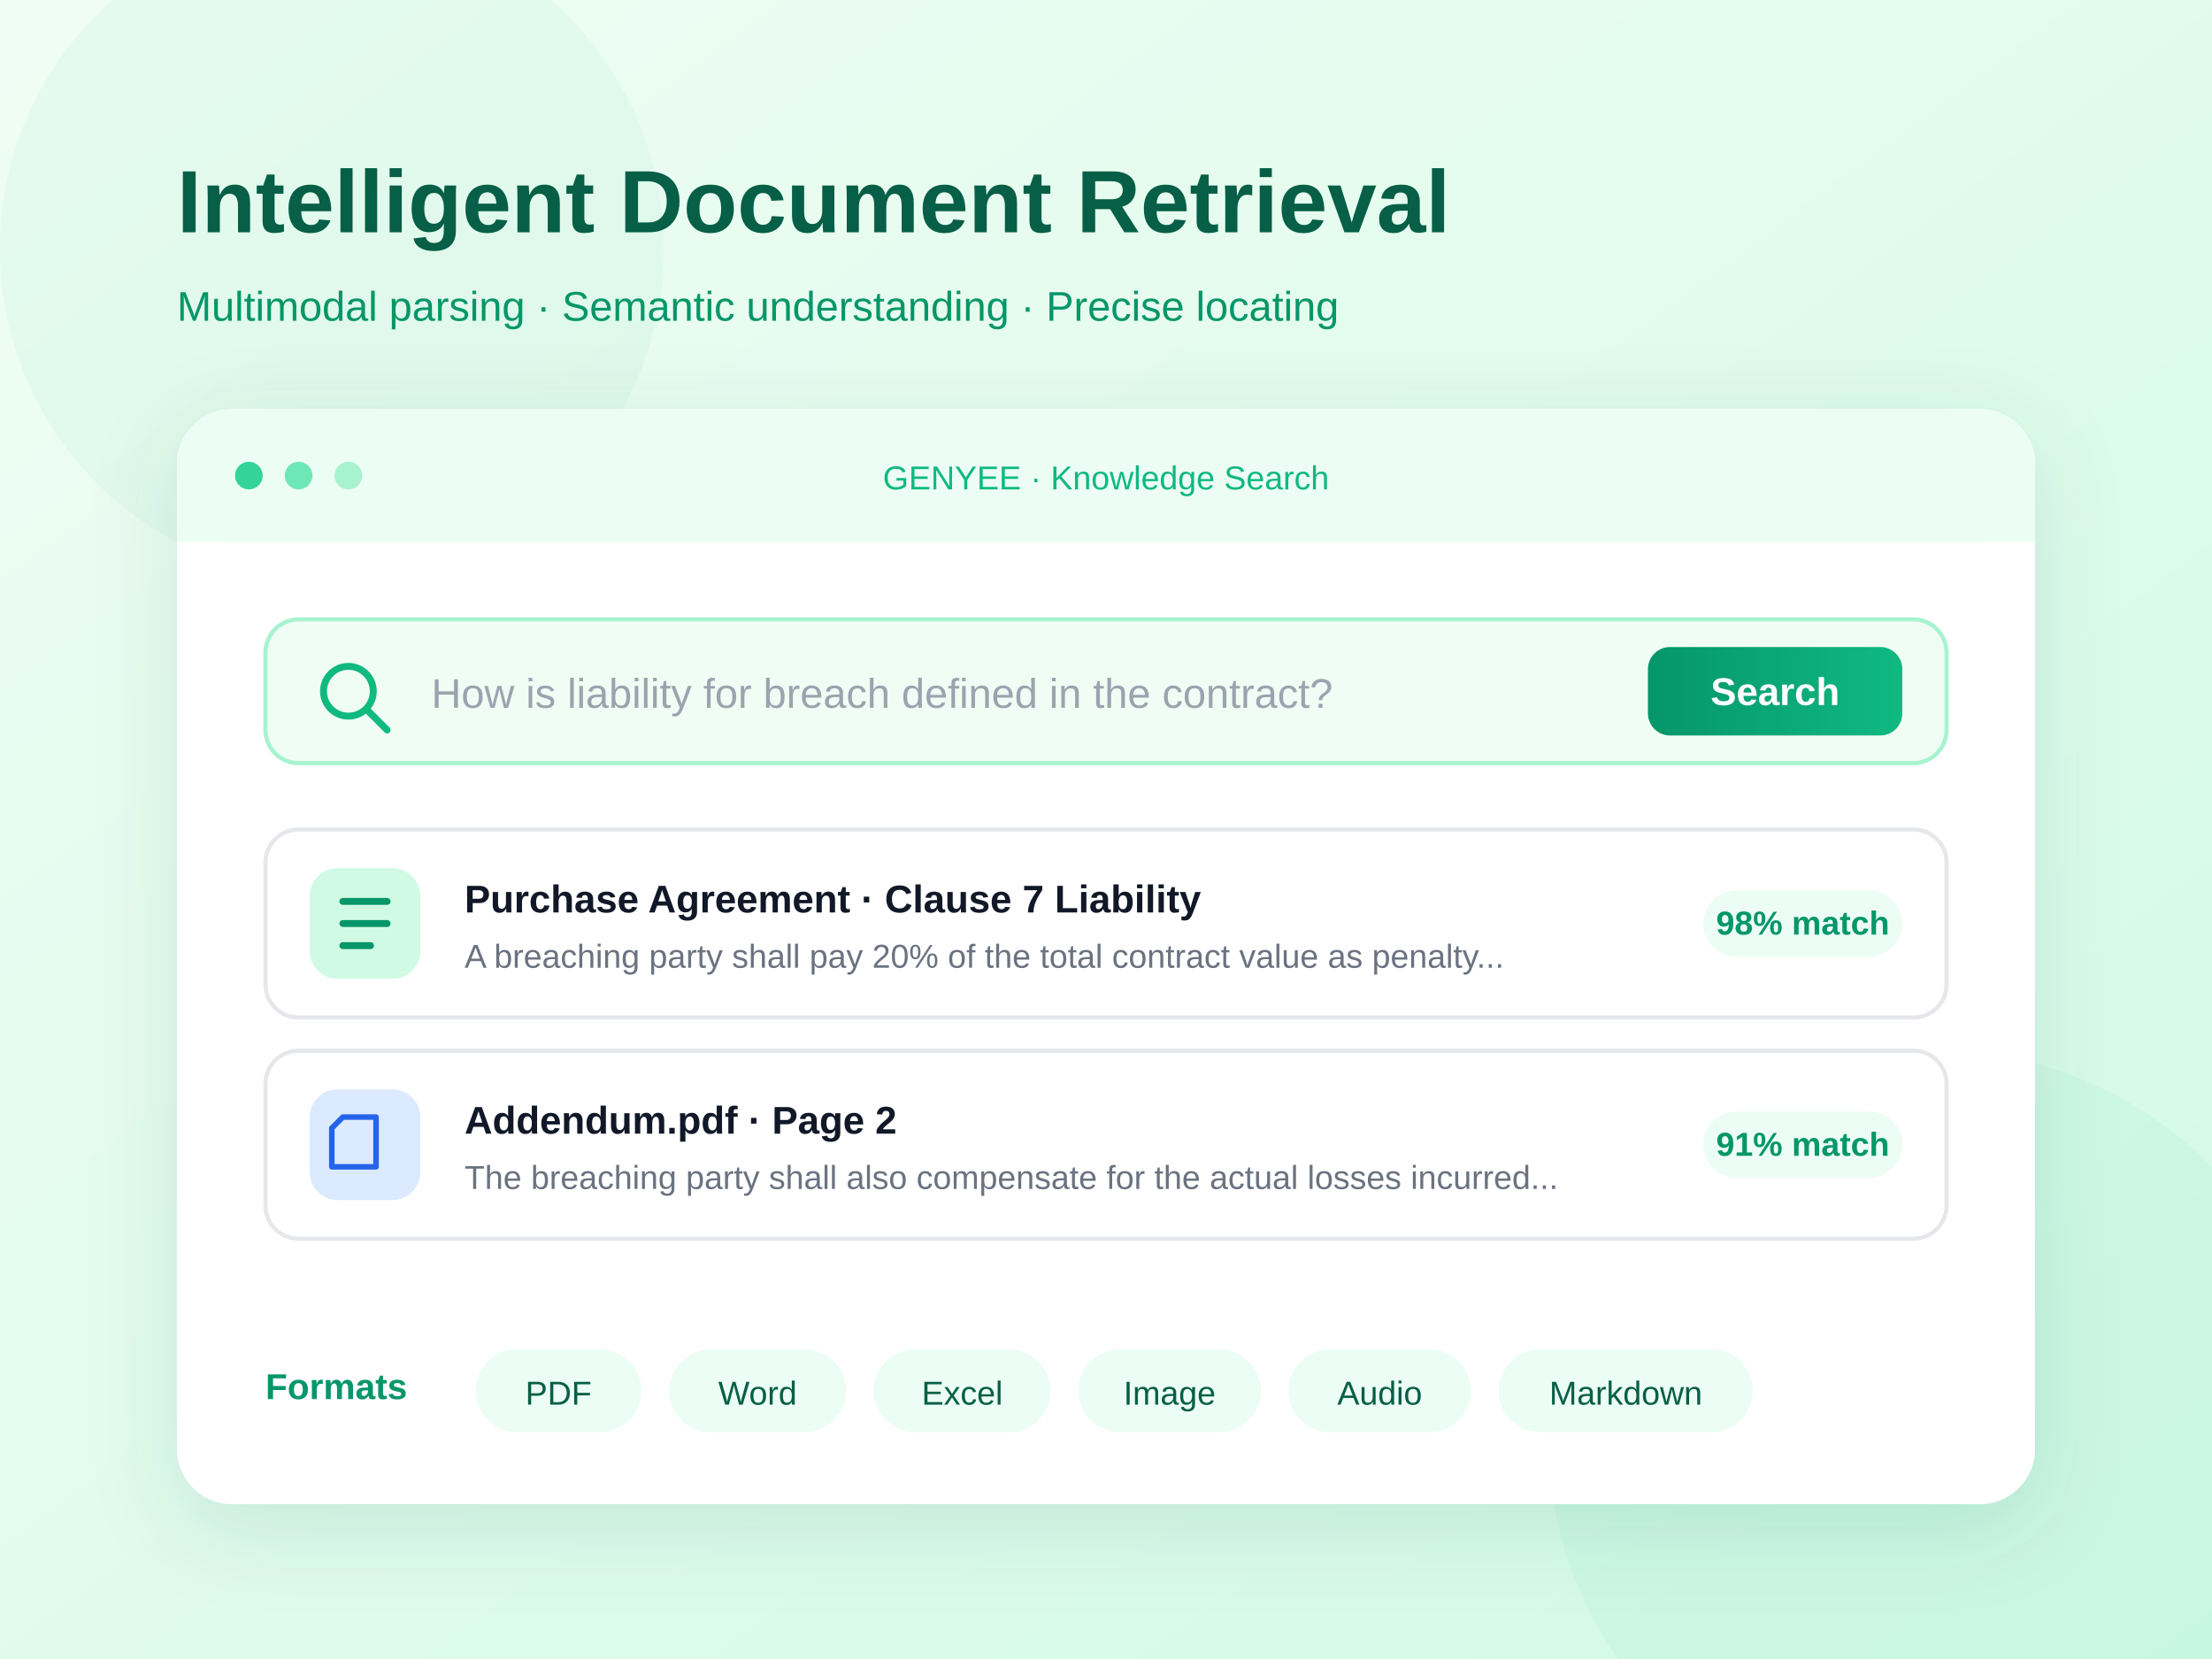
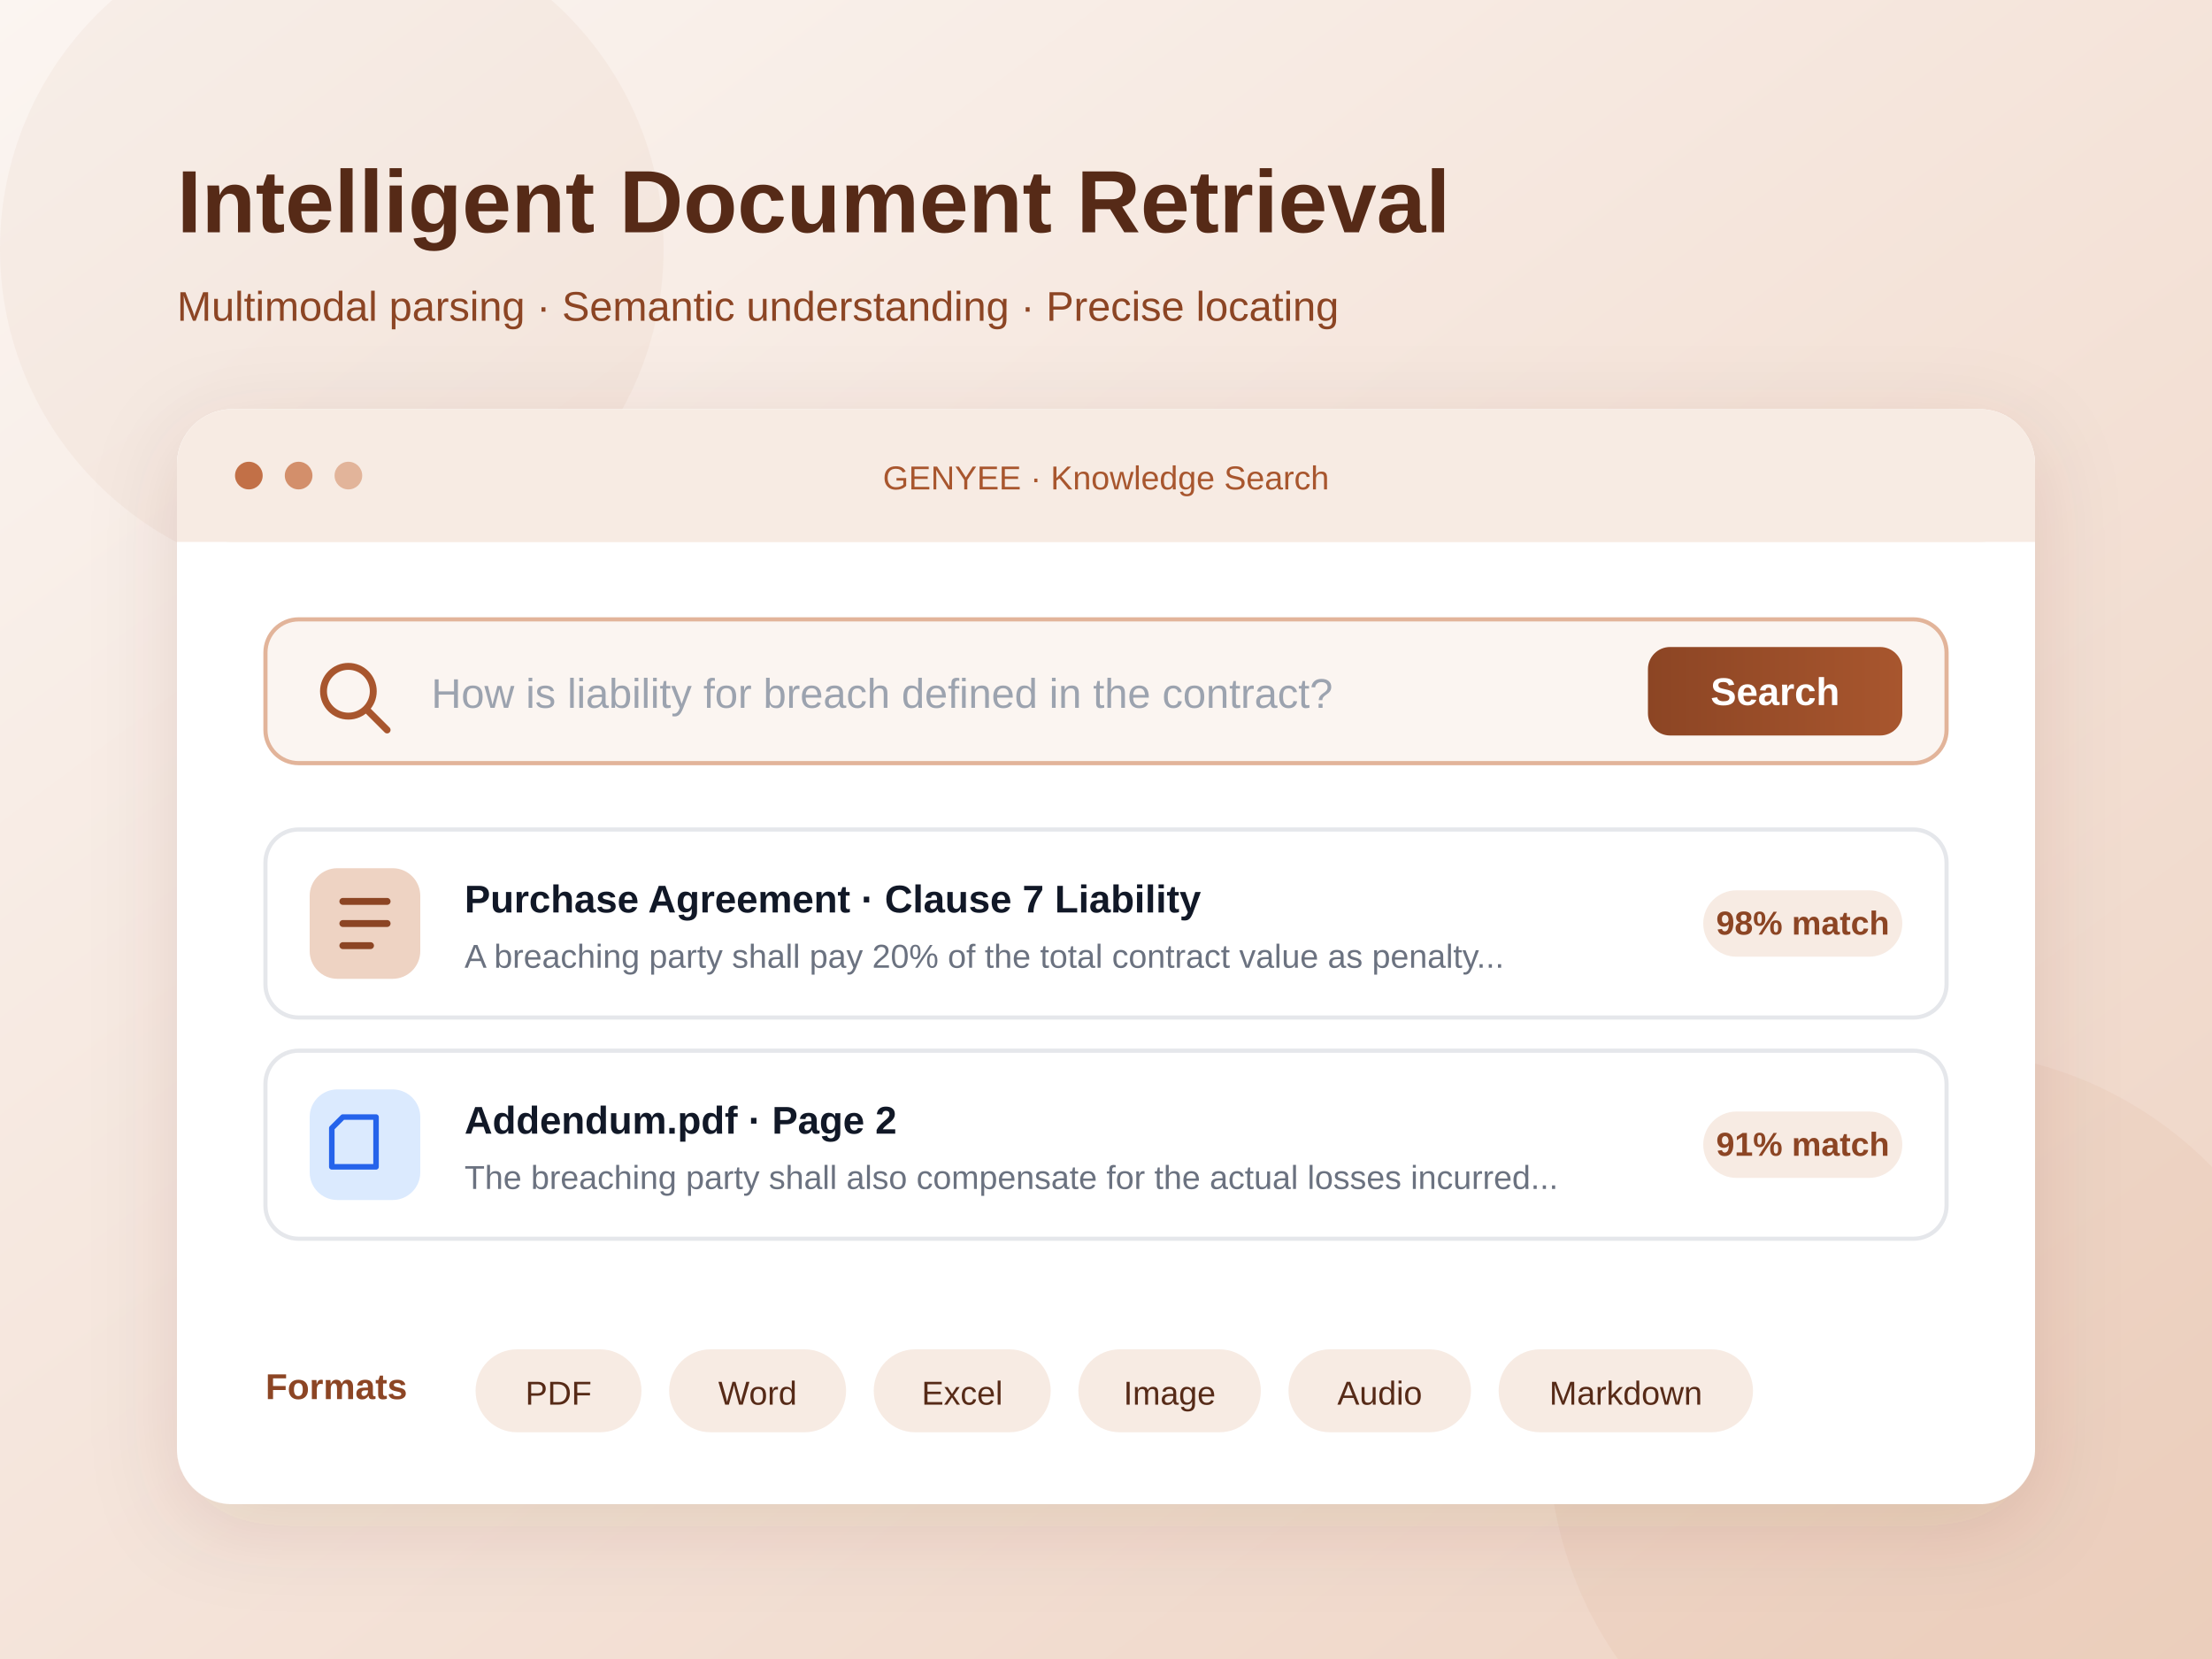
<svg xmlns="http://www.w3.org/2000/svg" viewBox="0 0 800 600">
  <defs>
    <linearGradient id="bg1" x1="0%" y1="0%" x2="100%" y2="100%">
-       <stop offset="0%" stop-color="#F0FDF4" />
-       <stop offset="100%" stop-color="#D1FAE5" />
+       <stop offset="0%" stop-color="#FBF5F1" />
+       <stop offset="100%" stop-color="#EED3C3" />
    </linearGradient>
    <linearGradient id="brand1" x1="0%" y1="0%" x2="100%" y2="0%">
-       <stop offset="0%" stop-color="#059669" />
-       <stop offset="100%" stop-color="#10B981" />
+       <stop offset="0%" stop-color="#8C4524" />
+       <stop offset="100%" stop-color="#A8562E" />
    </linearGradient>
    <filter id="soft1" x="-20%" y="-20%" width="140%" height="140%">
-       <feDropShadow dx="0" dy="8" stdDeviation="16" flood-color="#065F46" flood-opacity="0.12" />
+       <feDropShadow dx="0" dy="8" stdDeviation="16" flood-color="#562A17" flood-opacity="0.12" />
    </filter>
  </defs>
  <rect width="800" height="600" fill="url(#bg1)" />
-   <circle cx="120" cy="90" r="120" fill="#10B981" opacity="0.05" />
-   <circle cx="700" cy="520" r="140" fill="#34D399" opacity="0.06" />
-   <text x="64" y="84" font-family="Arial, sans-serif" font-size="32" font-weight="700" fill="#065F46">Intelligent Document Retrieval</text>
-   <text x="64" y="116" font-family="Arial, sans-serif" font-size="15" fill="#059669">Multimodal parsing · Semantic understanding · Precise locating</text>
+   <circle cx="120" cy="90" r="120" fill="#A8562E" opacity="0.05" />
+   <circle cx="700" cy="520" r="140" fill="#C27047" opacity="0.06" />
+   <text x="64" y="84" font-family="Arial, sans-serif" font-size="32" font-weight="700" fill="#562A17">Intelligent Document Retrieval</text>
+   <text x="64" y="116" font-family="Arial, sans-serif" font-size="15" fill="#8C4524">Multimodal parsing · Semantic understanding · Precise locating</text>
  <g filter="url(#soft1)">
    <rect x="64" y="148" width="672" height="396" rx="20" fill="#FFFFFF" />
  </g>
-   <rect x="64" y="148" width="672" height="48" rx="20" fill="#ECFDF5" />
-   <rect x="64" y="176" width="672" height="20" fill="#ECFDF5" />
-   <circle cx="90" cy="172" r="5" fill="#34D399" />
-   <circle cx="108" cy="172" r="5" fill="#6EE7B7" />
-   <circle cx="126" cy="172" r="5" fill="#A7F3D0" />
-   <text x="400" y="177" font-family="Arial, sans-serif" font-size="12" fill="#10B981" text-anchor="middle">GENYEE · Knowledge Search</text>
+   <rect x="64" y="148" width="672" height="48" rx="20" fill="#F7EBE3" />
+   <rect x="64" y="176" width="672" height="20" fill="#F7EBE3" />
+   <circle cx="90" cy="172" r="5" fill="#C27047" />
+   <circle cx="108" cy="172" r="5" fill="#D38F6B" />
+   <circle cx="126" cy="172" r="5" fill="#E2B49A" />
+   <text x="400" y="177" font-family="Arial, sans-serif" font-size="12" fill="#A8562E" text-anchor="middle">GENYEE · Knowledge Search</text>
  <g transform="translate(96, 224)">
-     <rect width="608" height="52" rx="12" fill="#F0FDF4" stroke="#A7F3D0" stroke-width="1.5" />
-     <circle cx="30" cy="26" r="9" fill="none" stroke="#10B981" stroke-width="2.5" />
-     <line x1="37" y1="33" x2="44" y2="40" stroke="#10B981" stroke-width="2.5" stroke-linecap="round" />
+     <rect width="608" height="52" rx="12" fill="#FBF5F1" stroke="#E2B49A" stroke-width="1.5" />
+     <circle cx="30" cy="26" r="9" fill="none" stroke="#A8562E" stroke-width="2.5" />
+     <line x1="37" y1="33" x2="44" y2="40" stroke="#A8562E" stroke-width="2.5" stroke-linecap="round" />
    <text x="60" y="32" font-family="Arial, sans-serif" font-size="15" fill="#9CA3AF">How is liability for breach defined in the contract?</text>
    <rect x="500" y="10" width="92" height="32" rx="8" fill="url(#brand1)" />
    <text x="546" y="31" font-family="Arial, sans-serif" font-size="14" font-weight="600" fill="#FFFFFF" text-anchor="middle">Search</text>
  </g>
  <g transform="translate(96, 300)">
    <rect width="608" height="68" rx="12" fill="#FFFFFF" stroke="#E5E7EB" stroke-width="1.5" />
-     <rect x="16" y="14" width="40" height="40" rx="10" fill="#D1FAE5" />
-     <path d="M28 26 H44 M28 34 H44 M28 42 H38" stroke="#059669" stroke-width="2.5" stroke-linecap="round" />
+     <rect x="16" y="14" width="40" height="40" rx="10" fill="#EED3C3" />
+     <path d="M28 26 H44 M28 34 H44 M28 42 H38" stroke="#8C4524" stroke-width="2.5" stroke-linecap="round" />
    <text x="72" y="30" font-family="Arial, sans-serif" font-size="14" font-weight="600" fill="#111827">Purchase Agreement · Clause 7 Liability</text>
    <text x="72" y="50" font-family="Arial, sans-serif" font-size="12" fill="#6B7280">A breaching party shall pay 20% of the total contract value as penalty...</text>
-     <rect x="520" y="22" width="72" height="24" rx="12" fill="#ECFDF5" />
-     <text x="556" y="38" font-family="Arial, sans-serif" font-size="12" font-weight="600" fill="#059669" text-anchor="middle">98% match</text>
+     <rect x="520" y="22" width="72" height="24" rx="12" fill="#F7EBE3" />
+     <text x="556" y="38" font-family="Arial, sans-serif" font-size="12" font-weight="600" fill="#8C4524" text-anchor="middle">98% match</text>
  </g>
  <g transform="translate(96, 380)">
    <rect width="608" height="68" rx="12" fill="#FFFFFF" stroke="#E5E7EB" stroke-width="1.5" />
    <rect x="16" y="14" width="40" height="40" rx="10" fill="#DBEAFE" />
    <path d="M28 24 h12 v18 h-16 v-14 z" fill="none" stroke="#2563EB" stroke-width="2" stroke-linejoin="round" />
    <text x="72" y="30" font-family="Arial, sans-serif" font-size="14" font-weight="600" fill="#111827">Addendum.pdf · Page 2</text>
    <text x="72" y="50" font-family="Arial, sans-serif" font-size="12" fill="#6B7280">The breaching party shall also compensate for the actual losses incurred...</text>
-     <rect x="520" y="22" width="72" height="24" rx="12" fill="#ECFDF5" />
-     <text x="556" y="38" font-family="Arial, sans-serif" font-size="12" font-weight="600" fill="#059669" text-anchor="middle">91% match</text>
+     <rect x="520" y="22" width="72" height="24" rx="12" fill="#F7EBE3" />
+     <text x="556" y="38" font-family="Arial, sans-serif" font-size="12" font-weight="600" fill="#8C4524" text-anchor="middle">91% match</text>
  </g>
  <g transform="translate(96, 472)">
-     <text x="0" y="34" font-family="Arial, sans-serif" font-size="13" font-weight="600" fill="#059669">Formats</text>
-     <g font-family="Arial, sans-serif" font-size="12" fill="#065F46" text-anchor="middle">
-       <rect x="76" y="16" width="60" height="30" rx="15" fill="#ECFDF5" />
+     <text x="0" y="34" font-family="Arial, sans-serif" font-size="13" font-weight="600" fill="#8C4524">Formats</text>
+     <g font-family="Arial, sans-serif" font-size="12" fill="#562A17" text-anchor="middle">
+       <rect x="76" y="16" width="60" height="30" rx="15" fill="#F7EBE3" />
      <text x="106" y="36">PDF</text>
-       <rect x="146" y="16" width="64" height="30" rx="15" fill="#ECFDF5" />
+       <rect x="146" y="16" width="64" height="30" rx="15" fill="#F7EBE3" />
      <text x="178" y="36">Word</text>
-       <rect x="220" y="16" width="64" height="30" rx="15" fill="#ECFDF5" />
+       <rect x="220" y="16" width="64" height="30" rx="15" fill="#F7EBE3" />
      <text x="252" y="36">Excel</text>
-       <rect x="294" y="16" width="66" height="30" rx="15" fill="#ECFDF5" />
+       <rect x="294" y="16" width="66" height="30" rx="15" fill="#F7EBE3" />
      <text x="327" y="36">Image</text>
-       <rect x="370" y="16" width="66" height="30" rx="15" fill="#ECFDF5" />
+       <rect x="370" y="16" width="66" height="30" rx="15" fill="#F7EBE3" />
      <text x="403" y="36">Audio</text>
-       <rect x="446" y="16" width="92" height="30" rx="15" fill="#ECFDF5" />
+       <rect x="446" y="16" width="92" height="30" rx="15" fill="#F7EBE3" />
      <text x="492" y="36">Markdown</text>
    </g>
  </g>
</svg>
